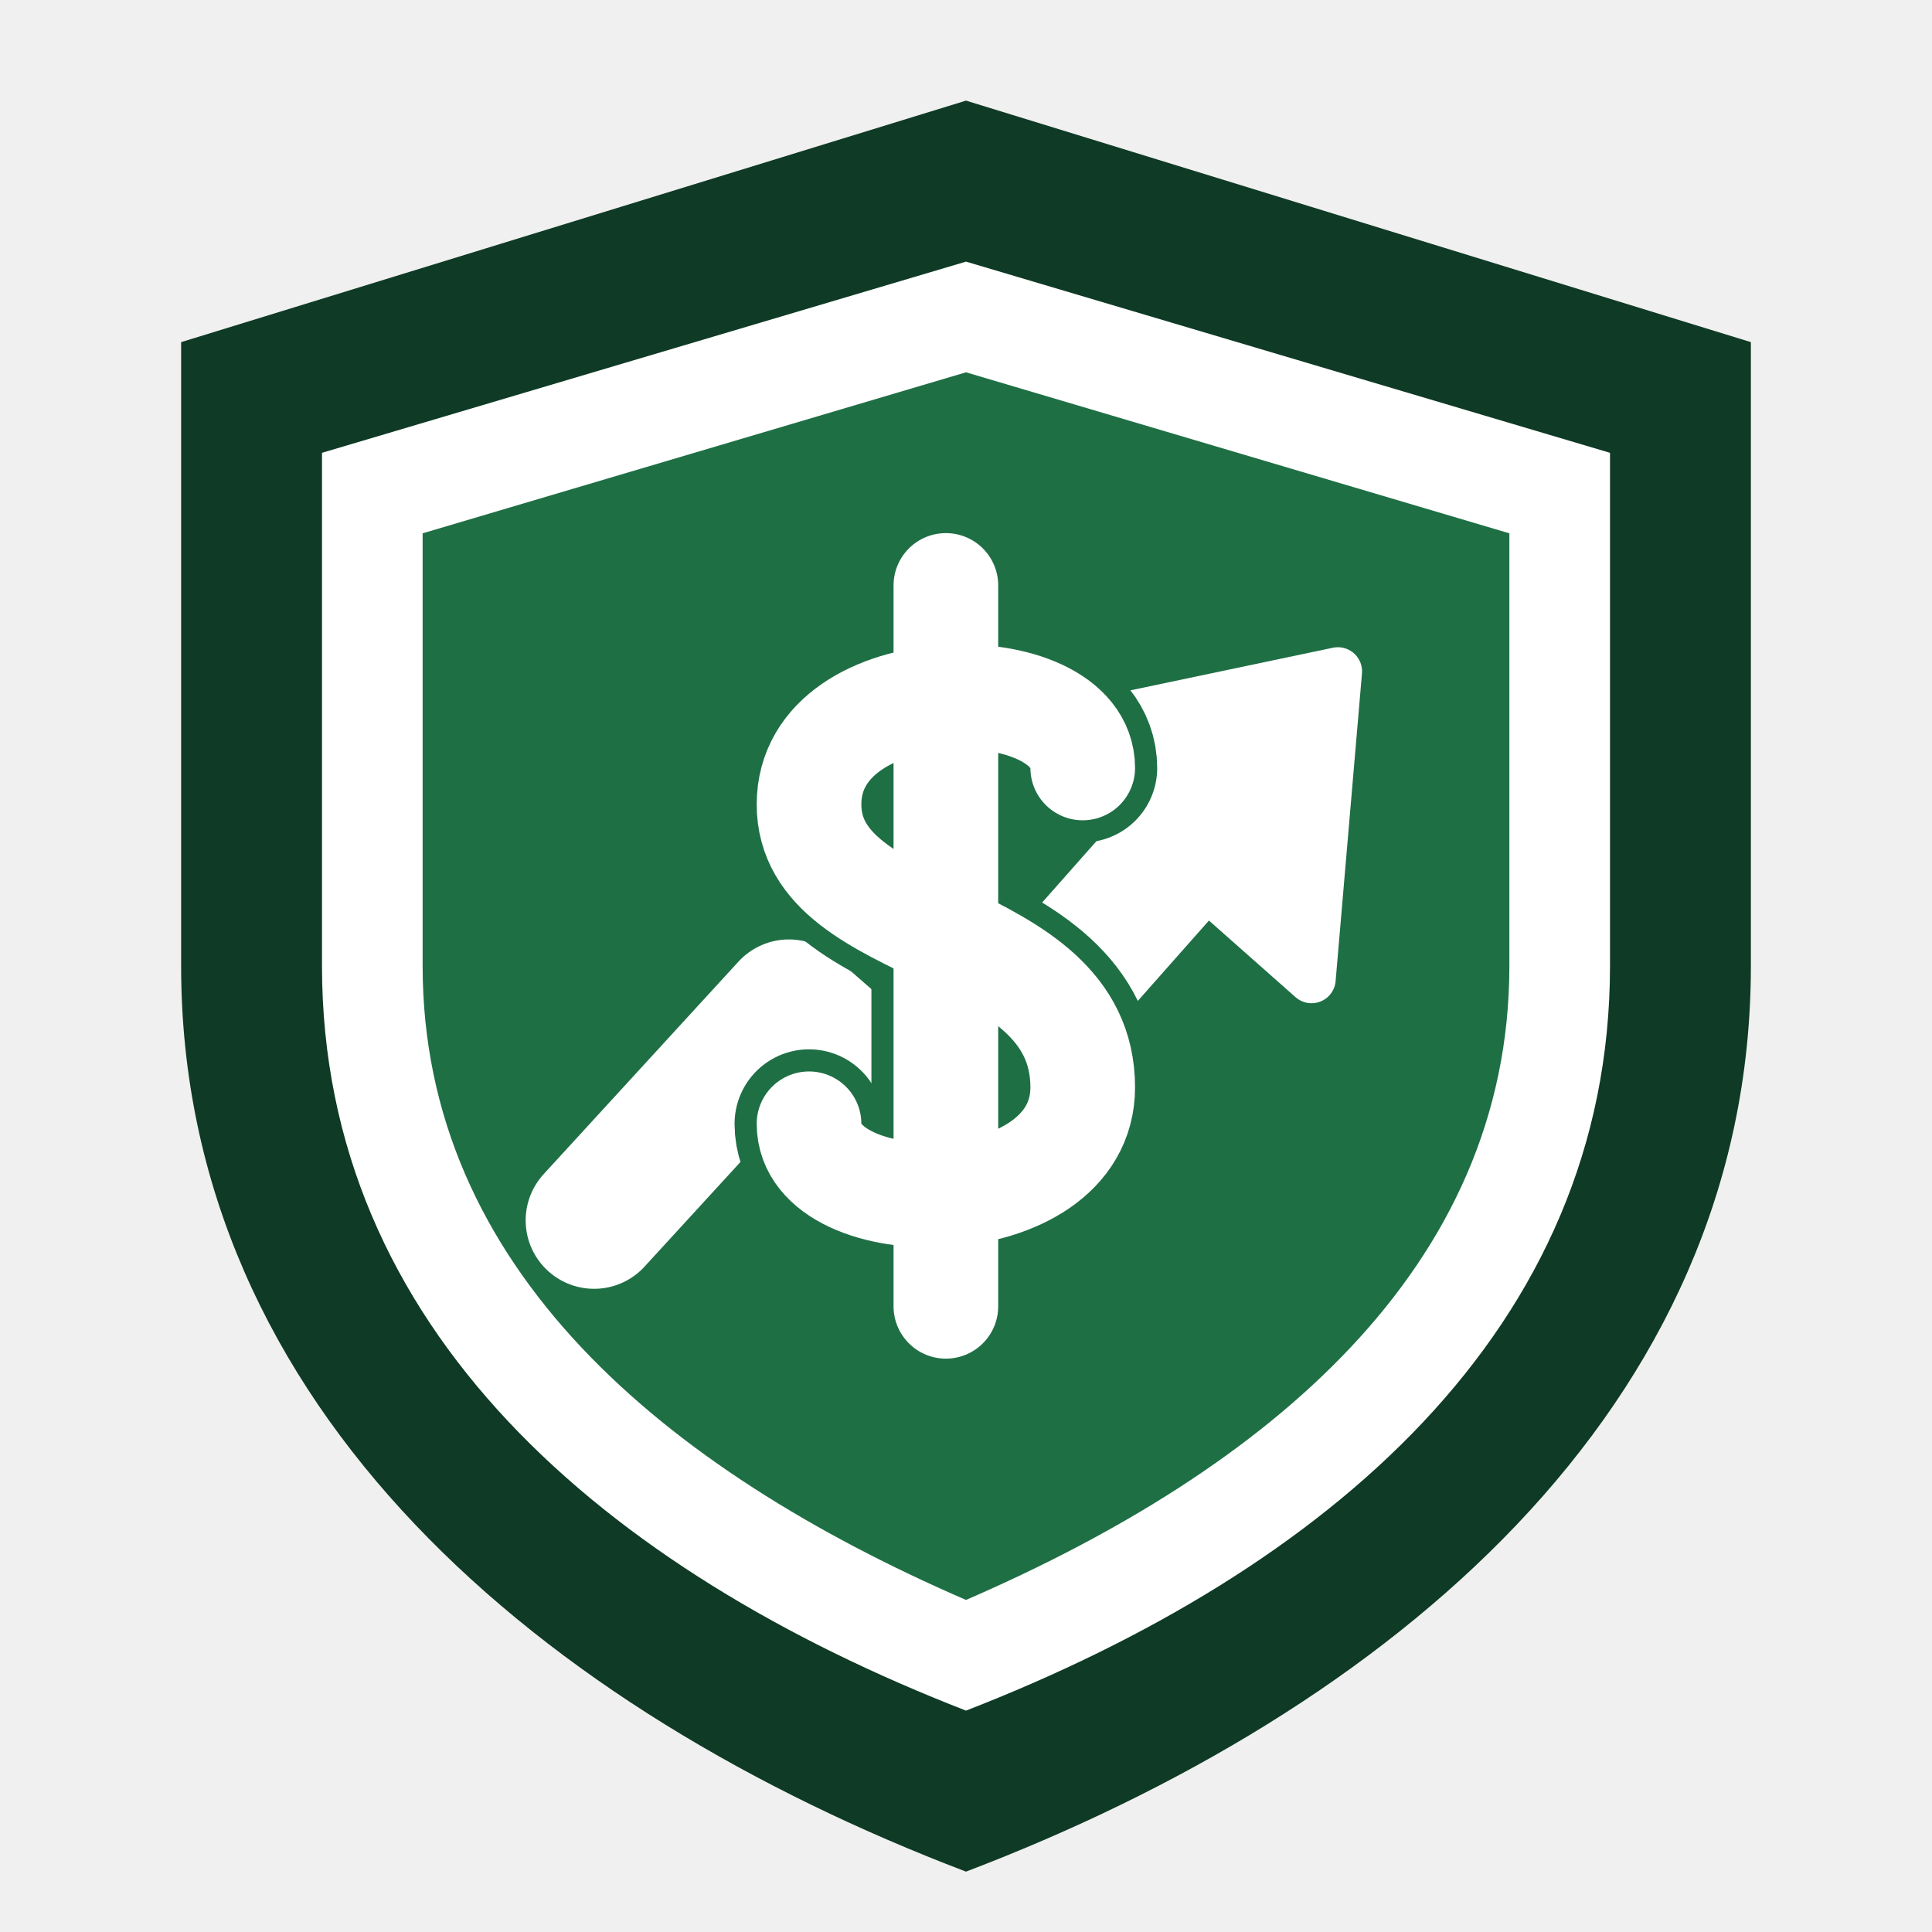
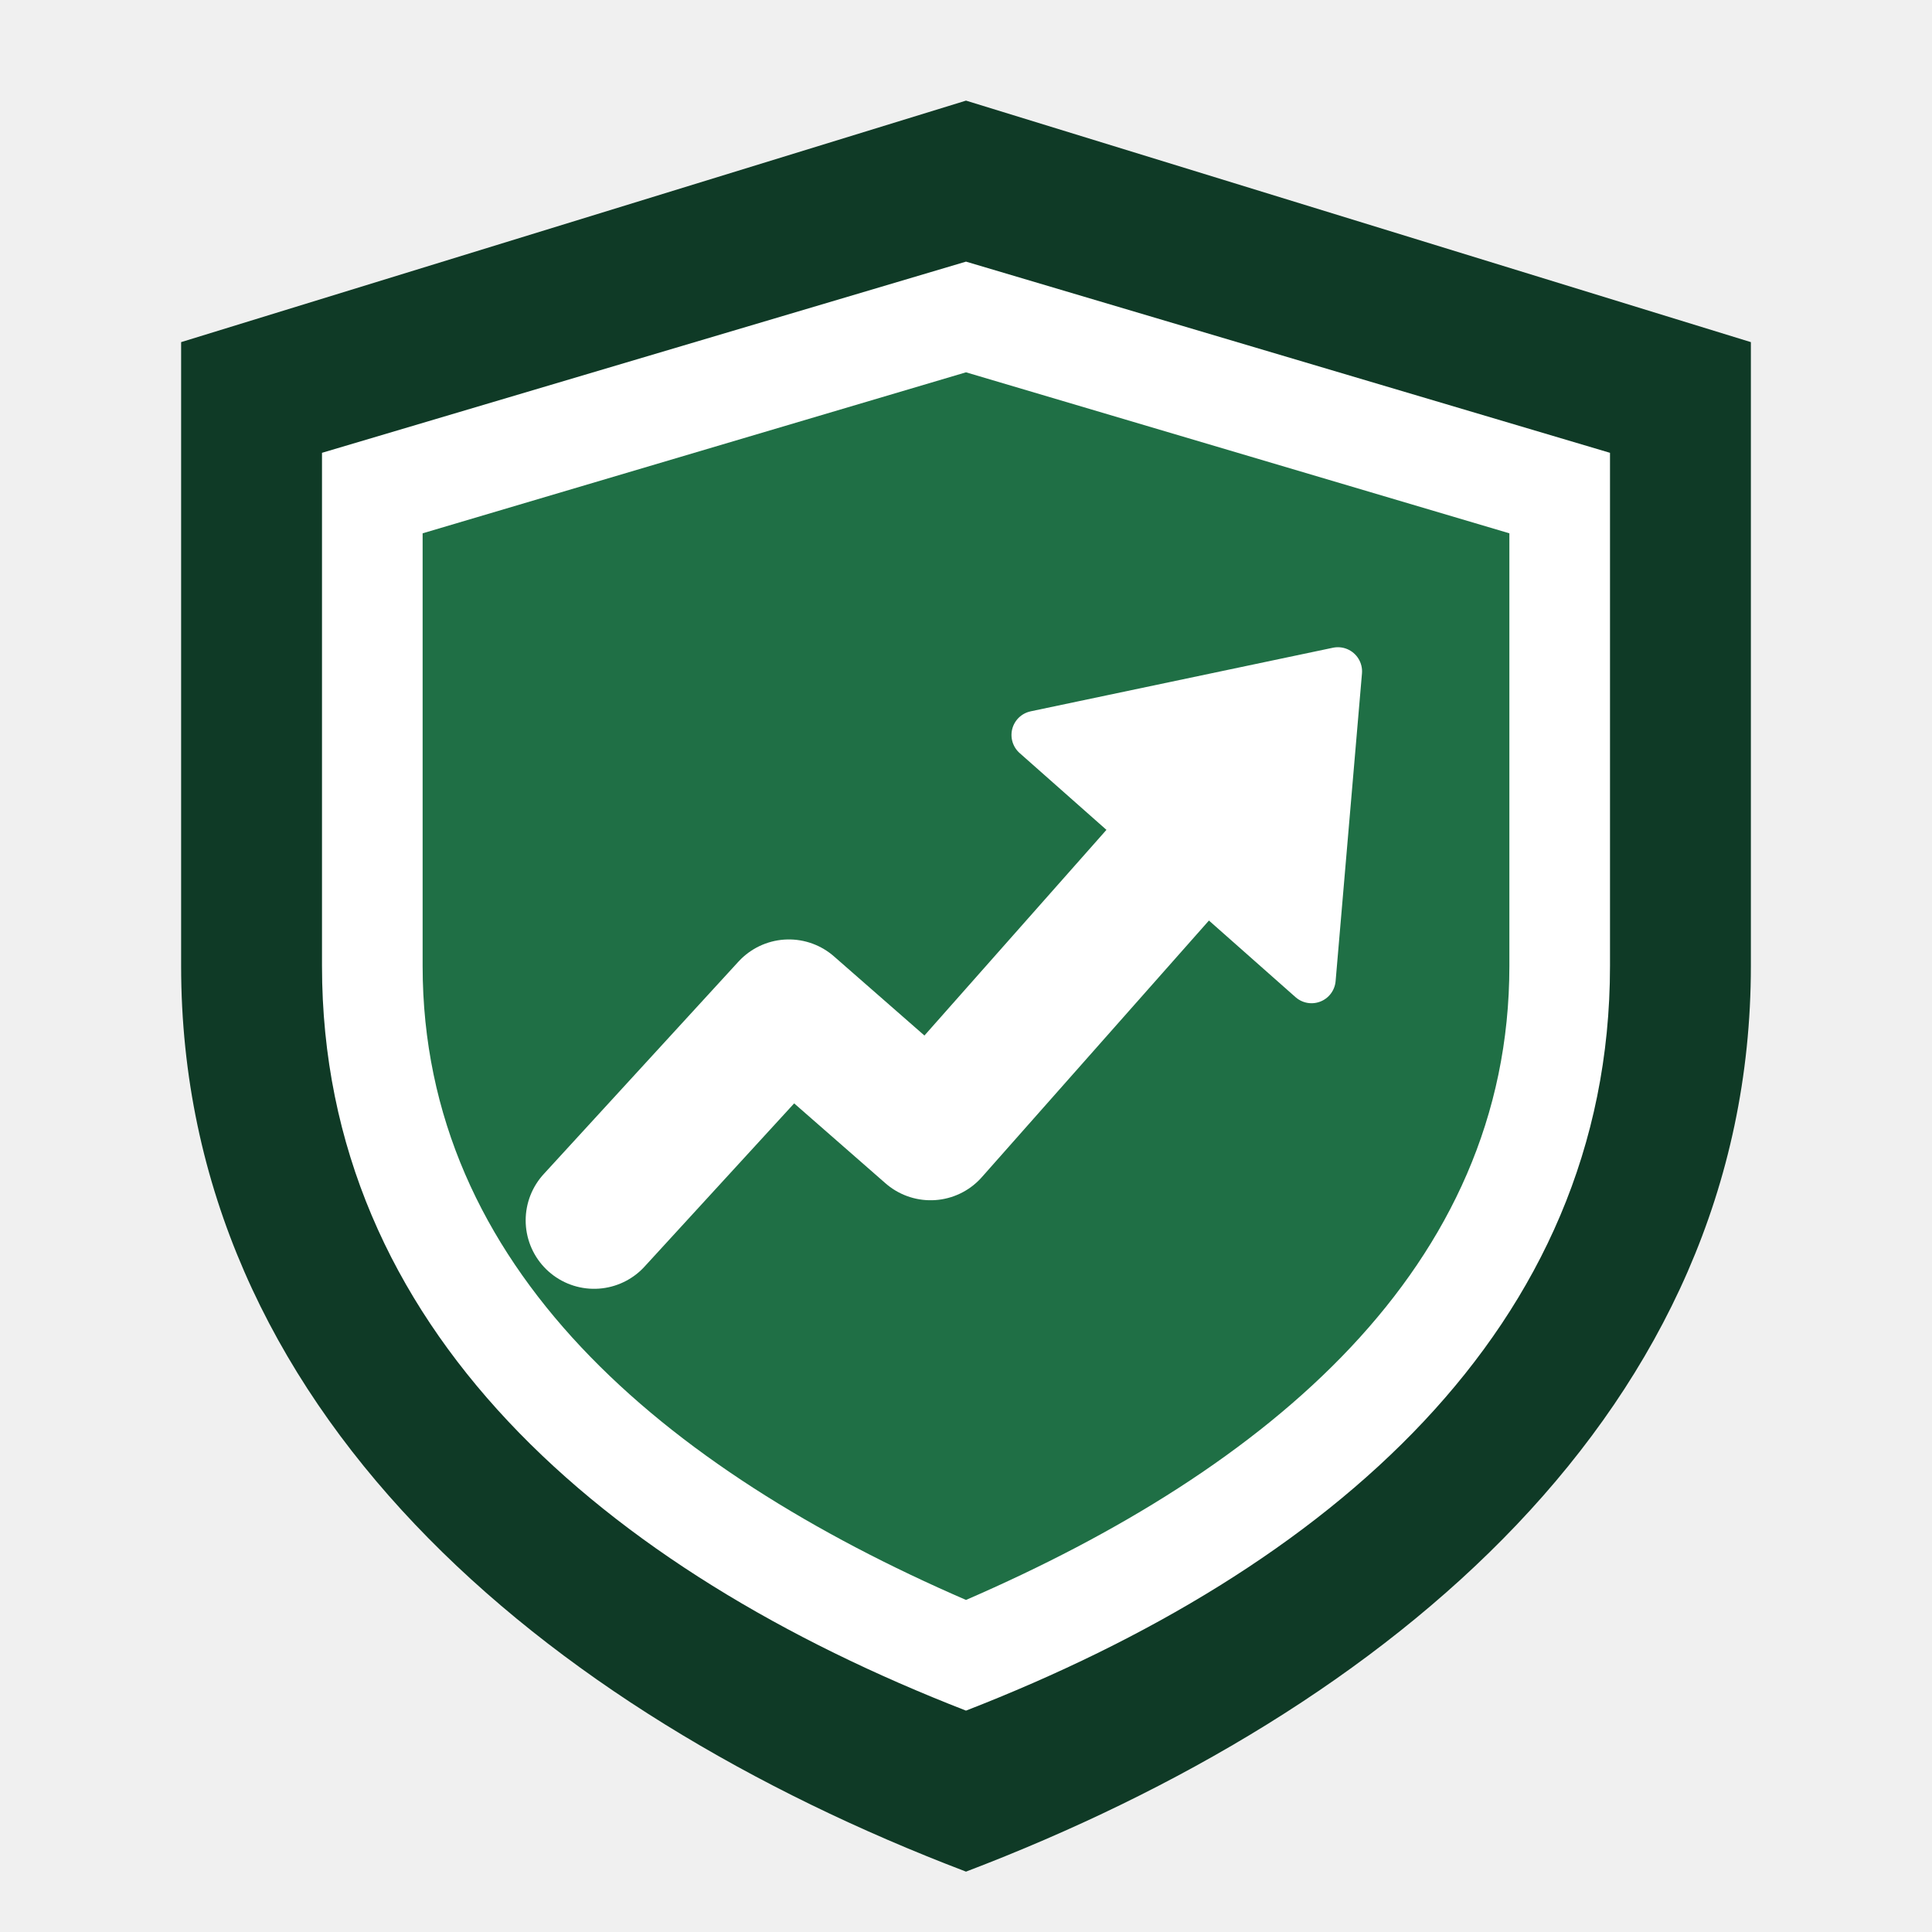
- <svg xmlns="http://www.w3.org/2000/svg" viewBox="0 0 96 96" width="512" height="512">
+ <svg xmlns="http://www.w3.org/2000/svg" viewBox="0 0 96 96">
  <path d="M48 5L87 17V48C87 70 69 85 48 93C27 85 9 70 9 48V17Z" fill="#0f3a26" />
  <path d="M48 13L80 22.5V48C80 66 66 78 48 85C30 78 16 66 16 48V22.5Z" fill="#fff" />
  <path d="M48 18.5L75 26.5V48C75 63 63 73 48 79.5C33 73 21 63 21 48V26.5Z" fill="#1f6f45" />
  <path d="M29.52 60.64L39.20 50.08L46.24 56.24L58.32 42.59" fill="none" stroke="#fff" stroke-width="6.80" stroke-linecap="round" stroke-linejoin="round" />
  <path d="M66.48 33.36L65.17 48.65L51.46 36.52Z" fill="#fff" stroke="#fff" stroke-width="2.4" stroke-linejoin="round" />
-   <path d="M53.80 38.16C53.80 33.17 40.20 33.17 40.20 39.97C40.20 46.77 53.80 45.87 53.80 54.03C53.80 60.83 40.20 60.83 40.20 55.84" fill="none" stroke="#1f6f45" stroke-width="7.4" stroke-linecap="round" />
-   <path d="M47.00 29.09L47.00 64.91" fill="none" stroke="#1f6f45" stroke-width="7.4" stroke-linecap="round" />
-   <path d="M53.80 38.16C53.80 33.17 40.20 33.17 40.20 39.97C40.20 46.77 53.80 45.87 53.80 54.03C53.80 60.83 40.20 60.83 40.20 55.84" fill="none" stroke="#fff" stroke-width="5.2" stroke-linecap="round" />
-   <path d="M47.00 29.09L47.00 64.91" fill="none" stroke="#fff" stroke-width="5.2" stroke-linecap="round" />
</svg>
